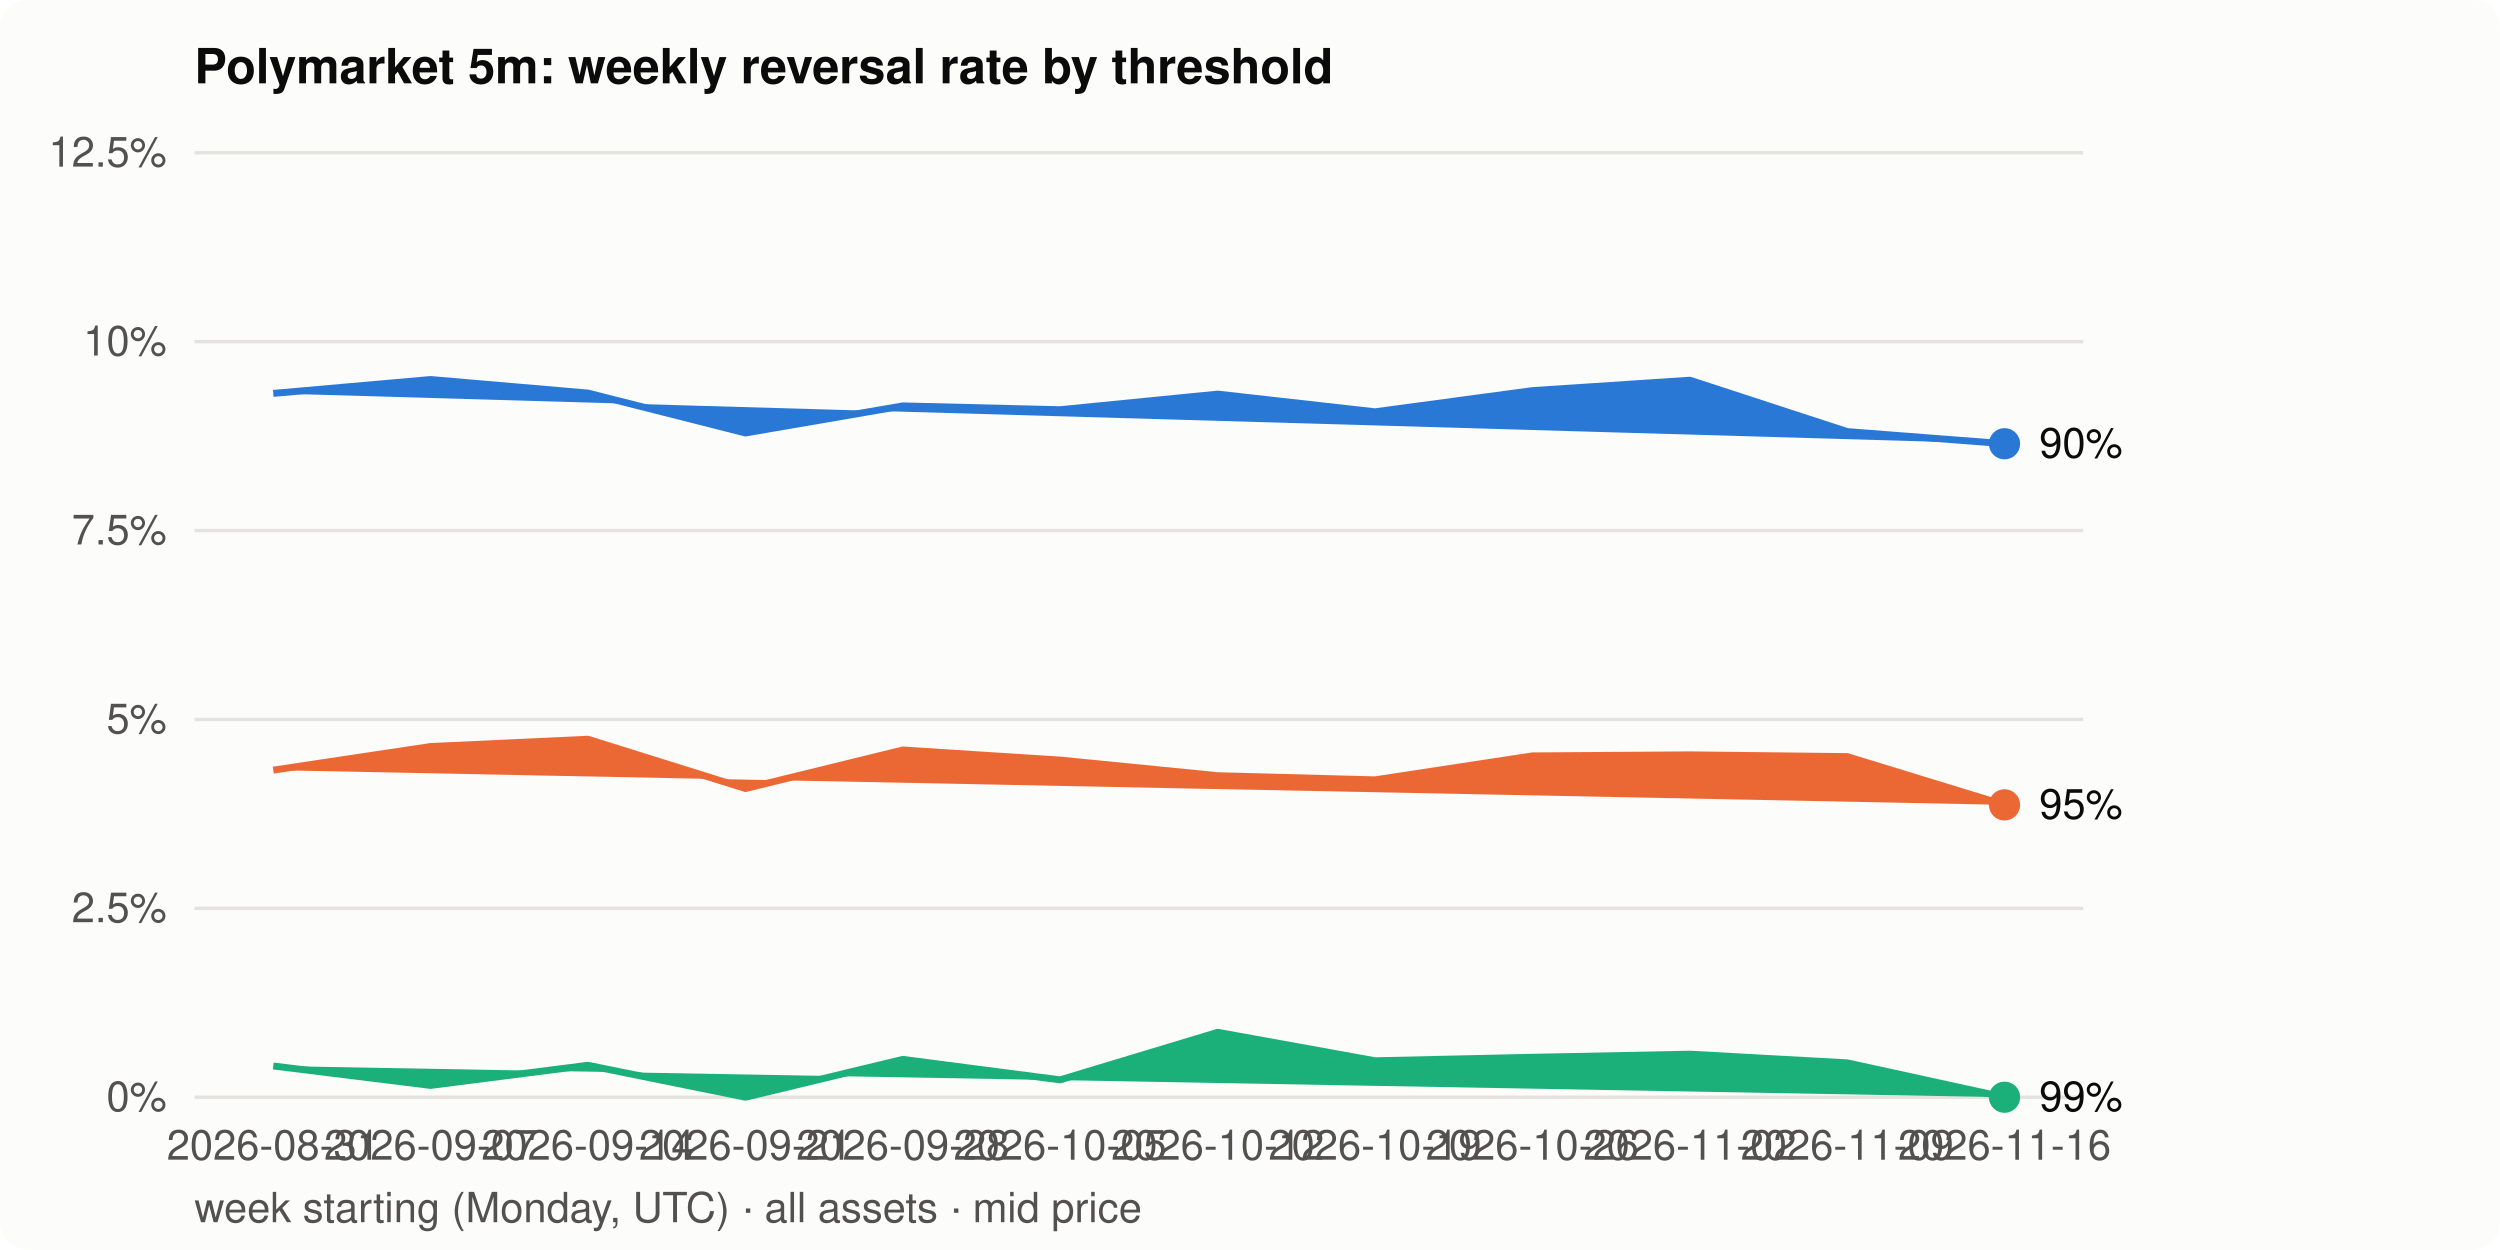
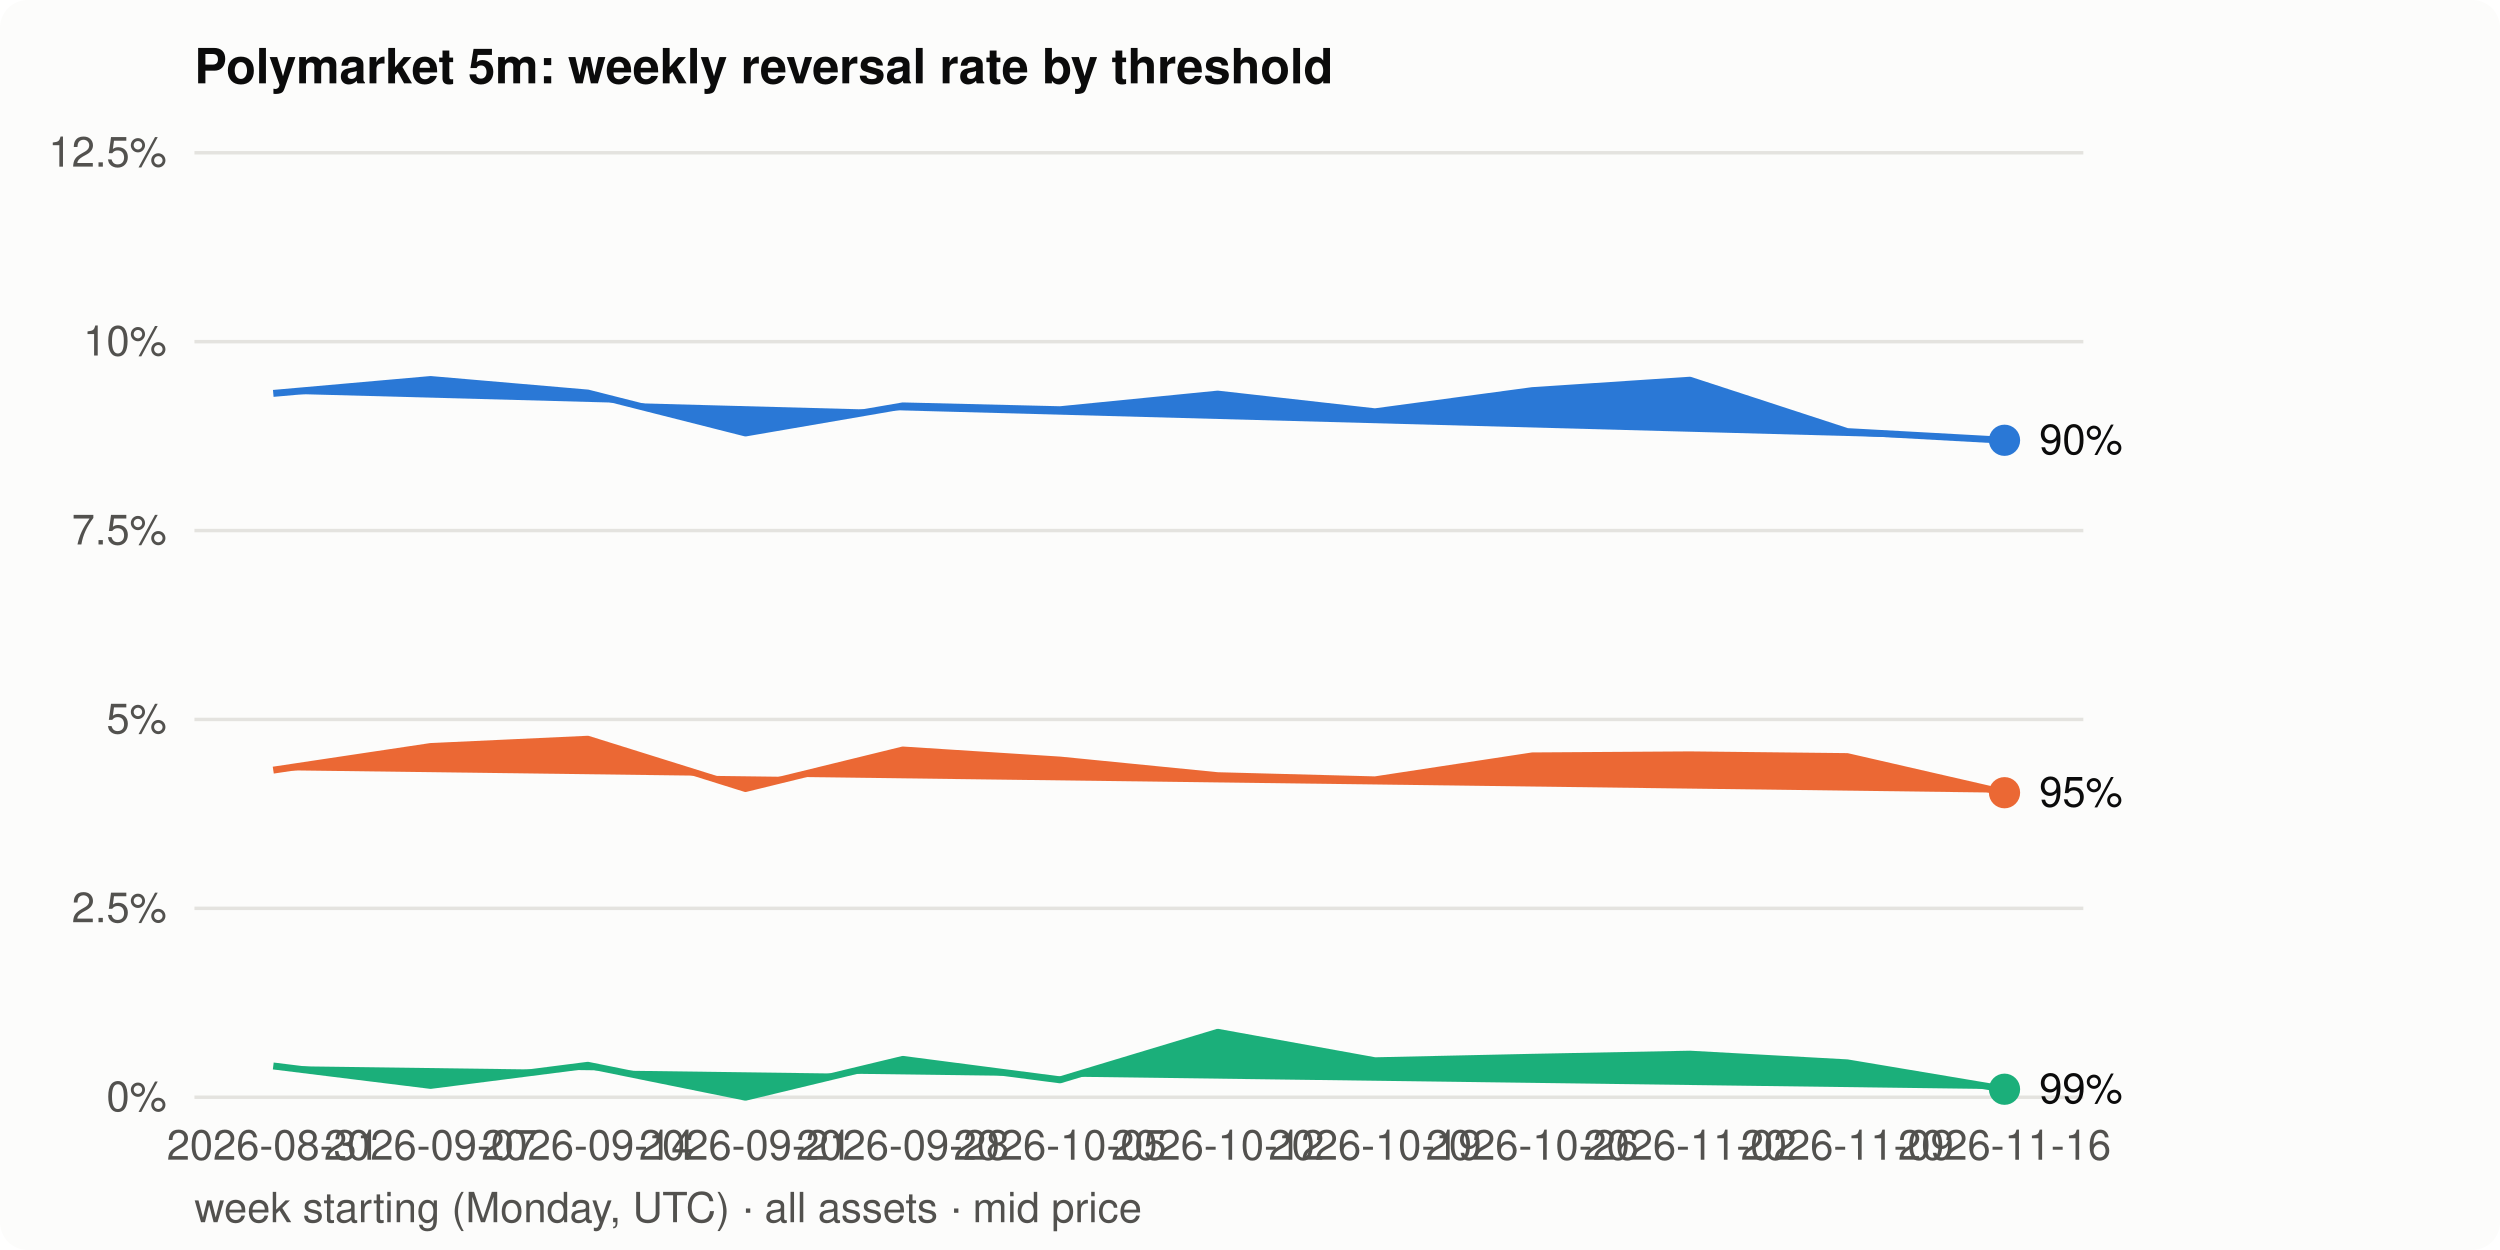
<svg xmlns="http://www.w3.org/2000/svg" viewBox="0 0 720 360" width="720" height="360" role="img" aria-label="Polymarket 5m: weekly reversal rate by threshold">
  <style>
  .bg{fill:#fcfcfb} .t1{fill:#0b0b0b} .t2{fill:#52514e} .grid{stroke:#e4e3df}
  .s1{stroke:#2a78d6;fill:#2a78d6} .s2{stroke:#eb6834;fill:#eb6834} .s3{stroke:#1baf7a;fill:#1baf7a}
  .ref{stroke:#8a8984;fill:#8a8984} .ring{stroke:#fcfcfb}
  text{font-family:-apple-system,Segoe UI,Helvetica,Arial,sans-serif;font-size:12px}
  .title{font-size:14px;font-weight:600}
  @media (prefers-color-scheme: dark){
    .bg{fill:#1a1a19} .t1{fill:#f0efec} .t2{fill:#c3c2b7} .grid{stroke:#34332f}
    .s1{stroke:#3987e5;fill:#3987e5} .s2{stroke:#d95926;fill:#d95926} .s3{stroke:#199e70;fill:#199e70}
    .ref{stroke:#9d9c96;fill:#9d9c96} .ring{stroke:#1a1a19}
  }
</style>
  <rect class="bg" width="720" height="360" rx="8" />
  <text class="t1 title" x="56" y="24">Polymarket 5m: weekly reversal rate by threshold</text>
  <line class="grid" x1="56" x2="600" y1="316.0" y2="316.0" stroke-width="1" />
  <text class="t2" x="48" y="320.0" text-anchor="end">0%</text>
  <line class="grid" x1="56" x2="600" y1="261.6" y2="261.6" stroke-width="1" />
  <text class="t2" x="48" y="265.6" text-anchor="end">2.5%</text>
  <line class="grid" x1="56" x2="600" y1="207.2" y2="207.2" stroke-width="1" />
  <text class="t2" x="48" y="211.2" text-anchor="end">5%</text>
  <line class="grid" x1="56" x2="600" y1="152.8" y2="152.8" stroke-width="1" />
  <text class="t2" x="48" y="156.8" text-anchor="end">7.5%</text>
  <line class="grid" x1="56" x2="600" y1="98.4" y2="98.4" stroke-width="1" />
  <text class="t2" x="48" y="102.4" text-anchor="end">10%</text>
  <line class="grid" x1="56" x2="600" y1="44.0" y2="44.0" stroke-width="1" />
  <text class="t2" x="48" y="48.0" text-anchor="end">12.5%</text>
  <text class="t2" x="78.7" y="334" text-anchor="middle">2026-08-31</text>
  <text class="t2" x="124.0" y="334" text-anchor="middle">2026-09-07</text>
  <text class="t2" x="169.3" y="334" text-anchor="middle">2026-09-14</text>
  <text class="t2" x="214.7" y="334" text-anchor="middle">2026-09-21</text>
  <text class="t2" x="260.0" y="334" text-anchor="middle">2026-09-28</text>
  <text class="t2" x="305.3" y="334" text-anchor="middle">2026-10-05</text>
  <text class="t2" x="350.7" y="334" text-anchor="middle">2026-10-12</text>
  <text class="t2" x="396.0" y="334" text-anchor="middle">2026-10-19</text>
  <text class="t2" x="441.3" y="334" text-anchor="middle">2026-10-26</text>
  <text class="t2" x="486.7" y="334" text-anchor="middle">2026-11-02</text>
  <text class="t2" x="532.0" y="334" text-anchor="middle">2026-11-09</text>
  <text class="t2" x="577.3" y="334" text-anchor="middle">2026-11-16</text>
-   <path class="s1" d="M78.7,113.3 L124.0,109.3 L169.3,113.2 L214.7,124.7 L260.0,116.9 L305.3,118.0 L350.7,113.5 L396.0,118.6 L441.3,112.5 L486.7,109.5 L532.0,124.3 L577.3,127.8" fill="none" stroke-width="2" stroke-linejoin="round" />
-   <circle class="s1" cx="577.3" cy="127.8" r="4" stroke="none" />
-   <text class="t1" x="587.3" y="131.8">90%</text>
-   <path class="s2" d="M78.7,221.8 L124.0,215.0 L169.3,212.9 L214.7,227.1 L260.0,216.0 L305.3,218.9 L350.7,223.4 L396.0,224.6 L441.3,217.7 L486.7,217.4 L532.0,217.9 L577.3,231.8" fill="none" stroke-width="2" stroke-linejoin="round" />
-   <circle class="s2" cx="577.3" cy="231.8" r="4" stroke="none" />
-   <text class="t1" x="587.3" y="235.8">95%</text>
-   <path class="s3" d="M78.7,307.0 L124.0,312.6 L169.3,306.8 L214.7,316.0 L260.0,305.1 L305.3,311.0 L350.7,297.3 L396.0,305.5 L441.3,304.5 L486.7,303.6 L532.0,306.1 L577.3,316.0" fill="none" stroke-width="2" stroke-linejoin="round" />
-   <circle class="s3" cx="577.3" cy="316.0" r="4" stroke="none" />
-   <text class="t1" x="587.3" y="320.0">99%</text>
+   <path class="s1" d="M78.7,113.3 L124.0,109.3 L169.3,113.2 L214.7,124.7 L260.0,116.9 L305.3,118.0 L350.7,113.5 L396.0,118.6 L441.3,112.5 L486.7,109.5 L532.0,124.3 L577.3,126.8" fill="none" stroke-width="2" stroke-linejoin="round" />
+   <circle class="s1" cx="577.3" cy="126.8" r="4" stroke="none" />
+   <text class="t1" x="587.3" y="130.8">90%</text>
+   <path class="s2" d="M78.7,221.8 L124.0,215.0 L169.3,212.9 L214.7,227.1 L260.0,216.0 L305.3,218.9 L350.7,223.4 L396.0,224.6 L441.3,217.7 L486.7,217.4 L532.0,217.9 L577.3,228.3" fill="none" stroke-width="2" stroke-linejoin="round" />
+   <circle class="s2" cx="577.3" cy="228.3" r="4" stroke="none" />
+   <text class="t1" x="587.3" y="232.3">95%</text>
+   <path class="s3" d="M78.7,307.0 L124.0,312.6 L169.3,306.8 L214.7,316.0 L260.0,305.1 L305.3,311.0 L350.7,297.3 L396.0,305.5 L441.3,304.5 L486.7,303.6 L532.0,306.1 L577.3,313.7" fill="none" stroke-width="2" stroke-linejoin="round" />
+   <circle class="s3" cx="577.3" cy="313.7" r="4" stroke="none" />
+   <text class="t1" x="587.3" y="317.7">99%</text>
  <text class="t2" x="56" y="352">week starting (Monday, UTC) · all assets · mid price</text>
</svg>
